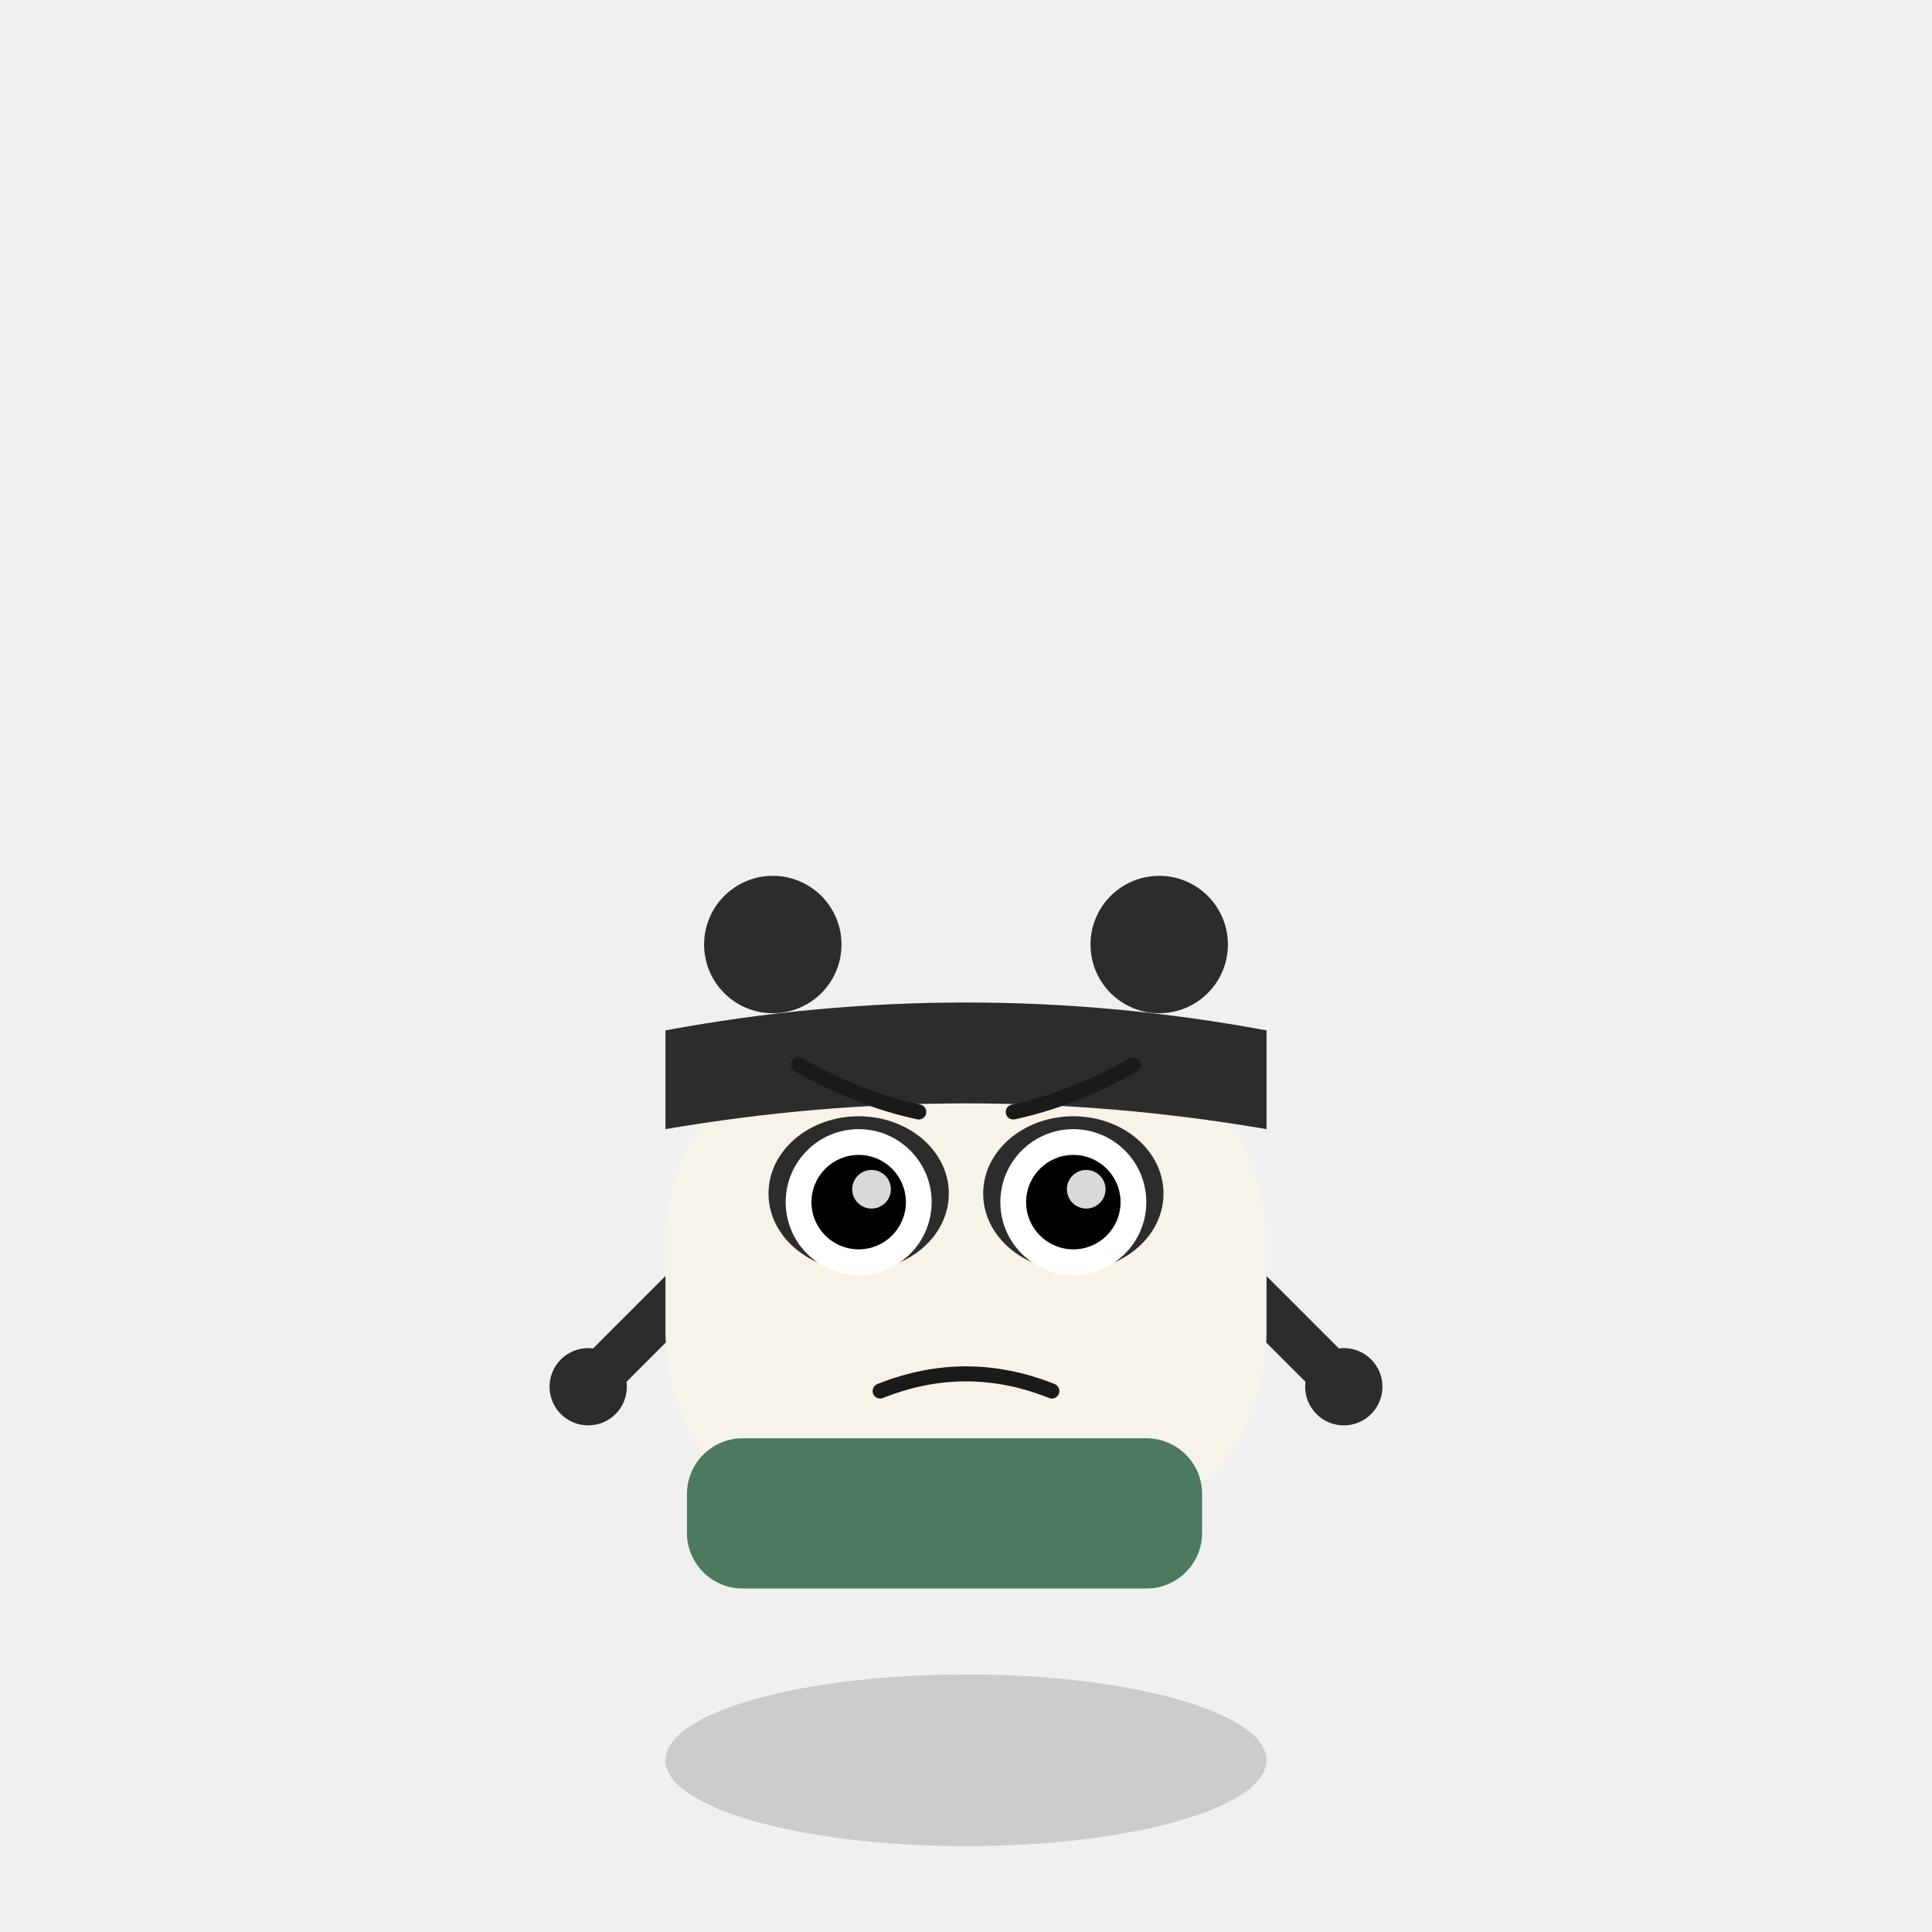
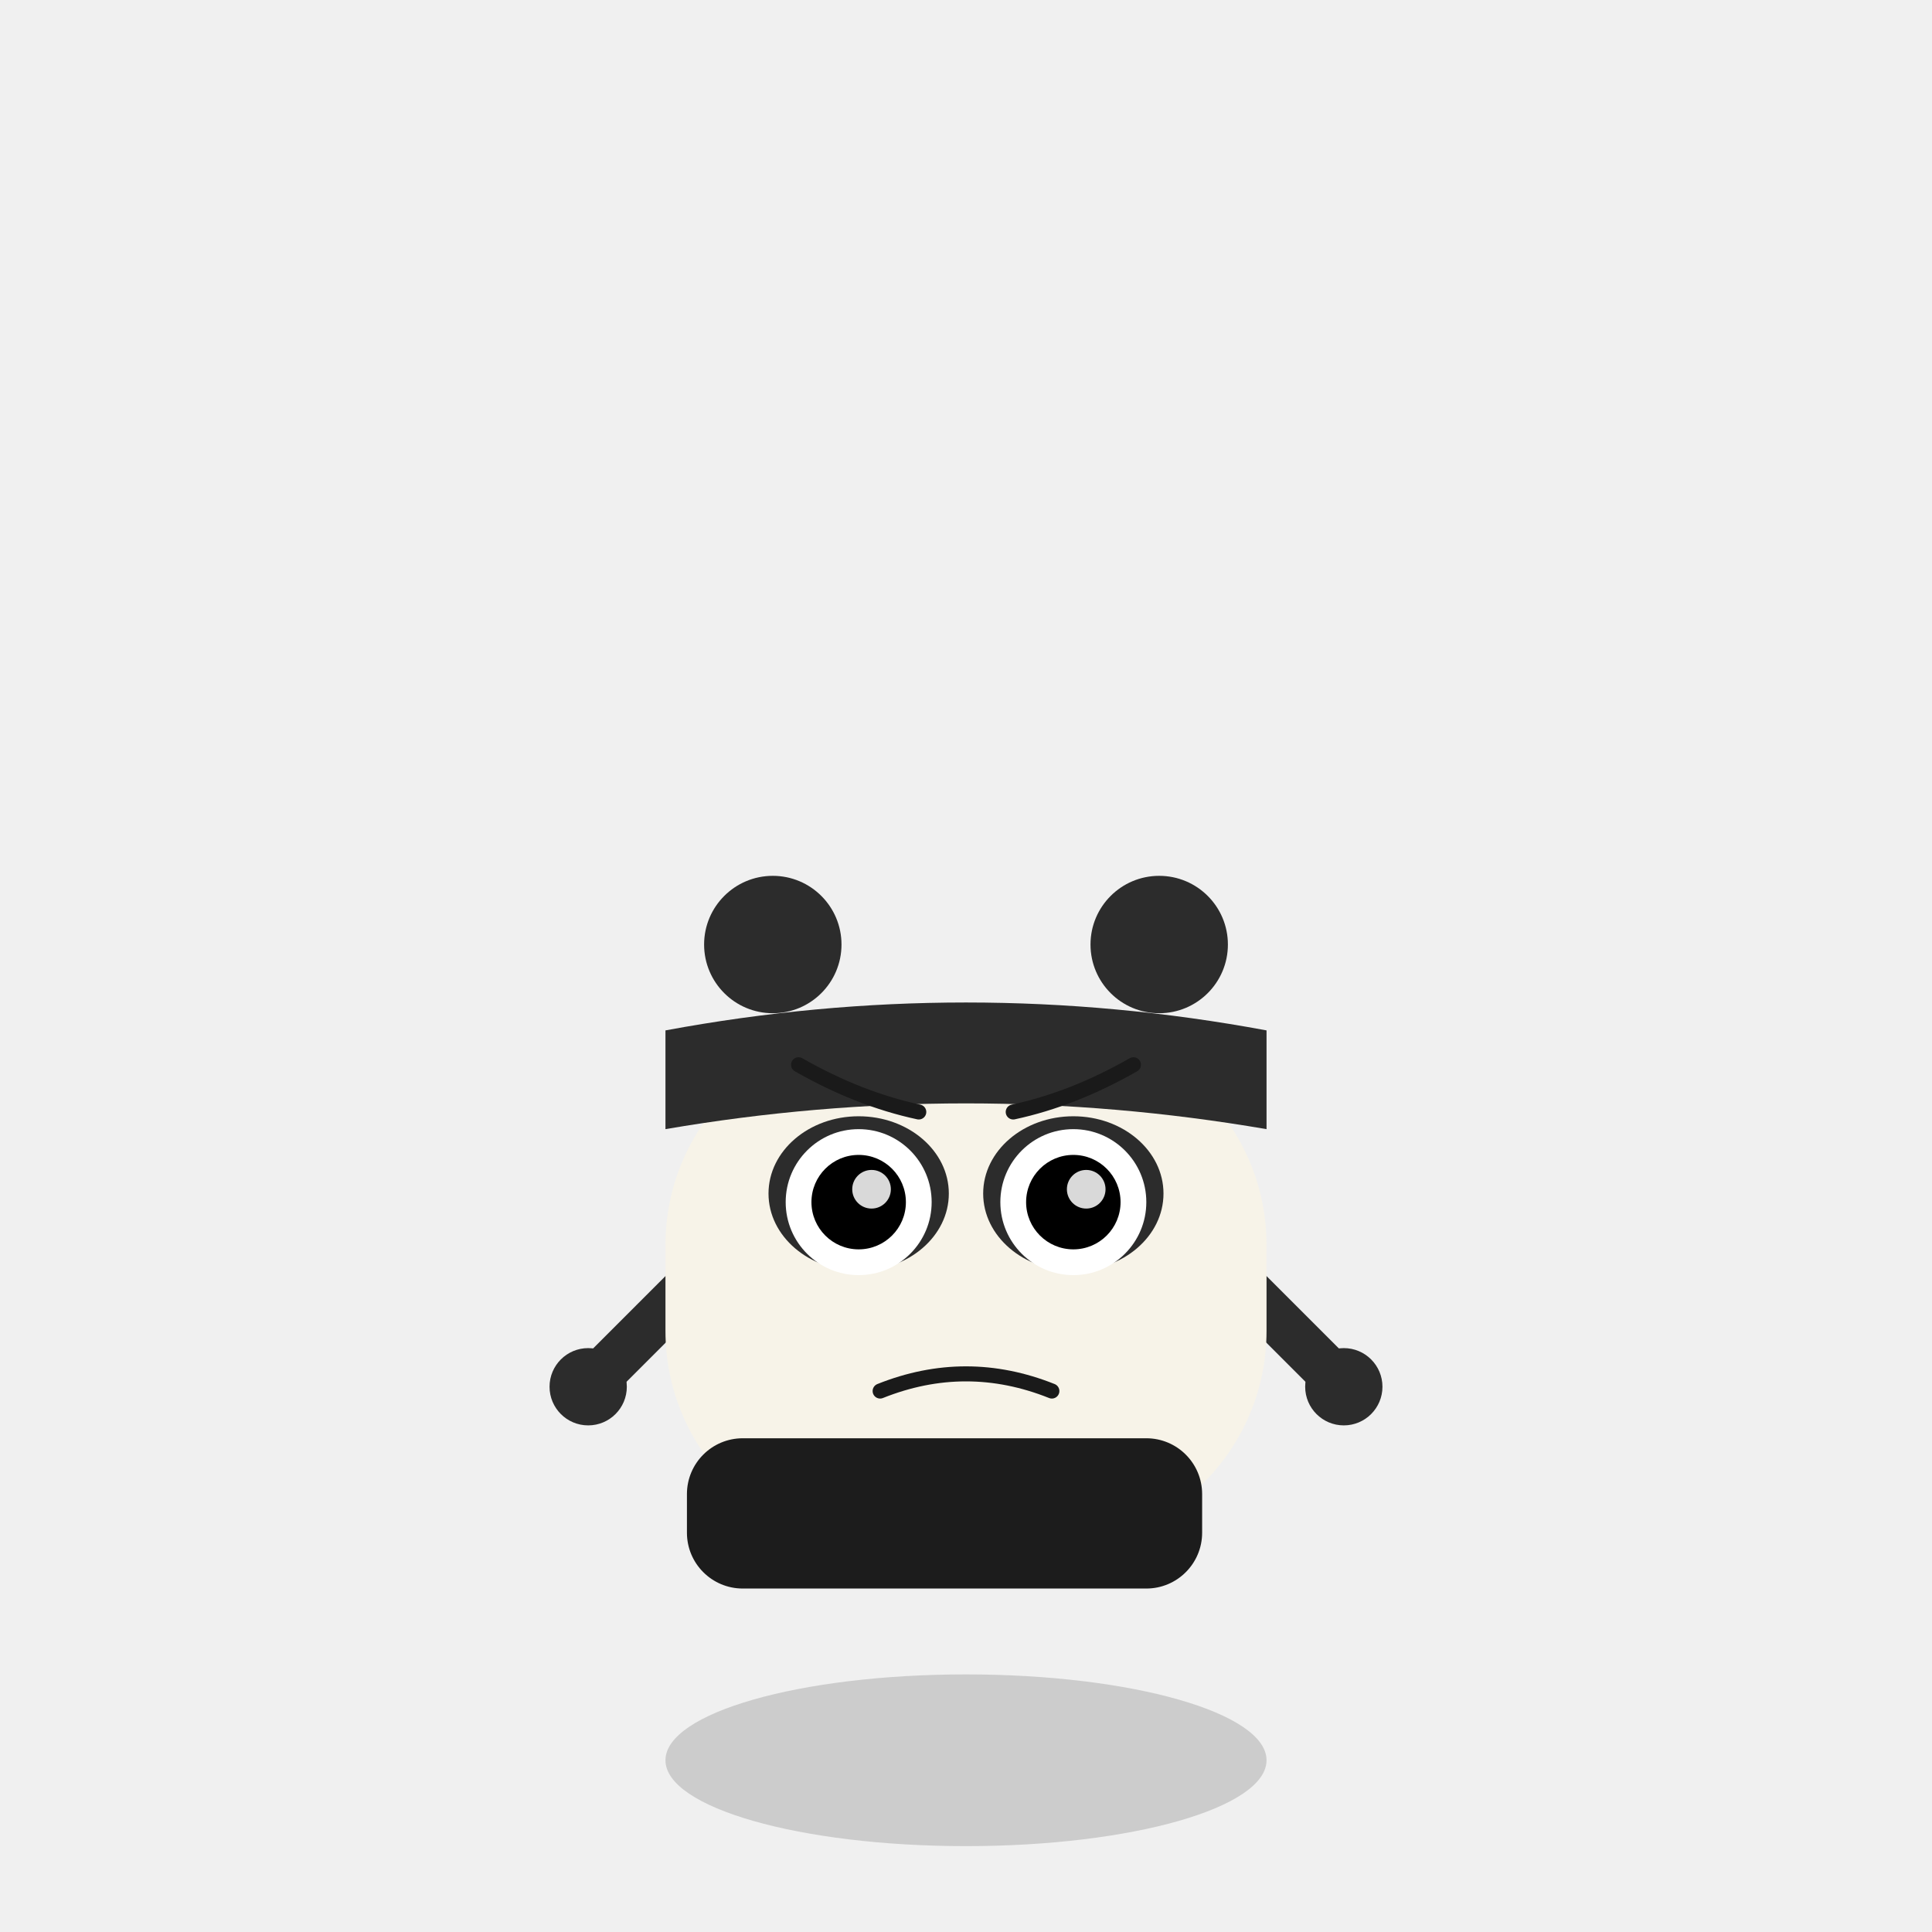
<svg xmlns="http://www.w3.org/2000/svg" viewBox="-15 -25 45 45">
  <ellipse id="shadow-js" cx="7.5" cy="16" rx="7" ry="2" fill="rgba(0,0,0,0.15)" />
  <g>
    <line x1="1" y1="5" x2="-1" y2="7" stroke="#2C2C2C" stroke-width="1.1" stroke-linecap="round" />
    <circle cx="-1.3" cy="7.3" r="0.9" fill="#2C2C2C" />
    <line x1="14" y1="5" x2="16" y2="7" stroke="#2C2C2C" stroke-width="1.1" stroke-linecap="round" />
    <circle cx="16.3" cy="7.3" r="0.9" fill="#2C2C2C" />
  </g>
  <g id="body-js">
    <rect x="0.5" y="-1" width="14" height="12" rx="5" fill="#F7F3E8" />
    <path d="M 0.5 -1 Q 7.5 -2.3 14.5 -1 L 14.5 1.3 Q 7.5 0.1 0.5 1.3 Z" fill="#2C2C2C" />
    <circle cx="3" cy="-3" r="1.6" fill="#2C2C2C" />
    <circle cx="12" cy="-3" r="1.6" fill="#2C2C2C" />
    <ellipse cx="5" cy="2.8" rx="2.1" ry="1.8" fill="#2C2C2C" />
    <ellipse cx="10" cy="2.8" rx="2.1" ry="1.8" fill="#2C2C2C" />
-     <rect x="1" y="8.5" width="12" height="3.5" rx="1.3" fill="#4C7A5E" />
+     <rect x="1" y="8.5" width="12" height="3.5" rx="1.3" fill="#1C1C1C" />
    <path d="M 5.5 7.4 Q 7.5 6.6 9.5 7.4" stroke="#1A1A1A" stroke-width="0.35" fill="none" stroke-linecap="round" />
    <path d="M 3.6 -0.2 Q 5 0.6 6.4 0.9" stroke="#1A1A1A" stroke-width="0.35" fill="none" stroke-linecap="round" />
    <path d="M 8.6 0.9 Q 10 0.6 11.4 -0.2" stroke="#1A1A1A" stroke-width="0.35" fill="none" stroke-linecap="round" />
    <g id="eyes-js">
      <circle cx="5" cy="3" r="1.7" fill="white" />
      <circle cx="5" cy="3" r="1.1" fill="#000000" />
      <circle cx="5.3" cy="2.7" r="0.45" fill="white" opacity="0.85" />
      <circle cx="10" cy="3" r="1.7" fill="white" />
      <circle cx="10" cy="3" r="1.1" fill="#000000" />
      <circle cx="10.3" cy="2.7" r="0.45" fill="white" opacity="0.85" />
    </g>
  </g>
</svg>
